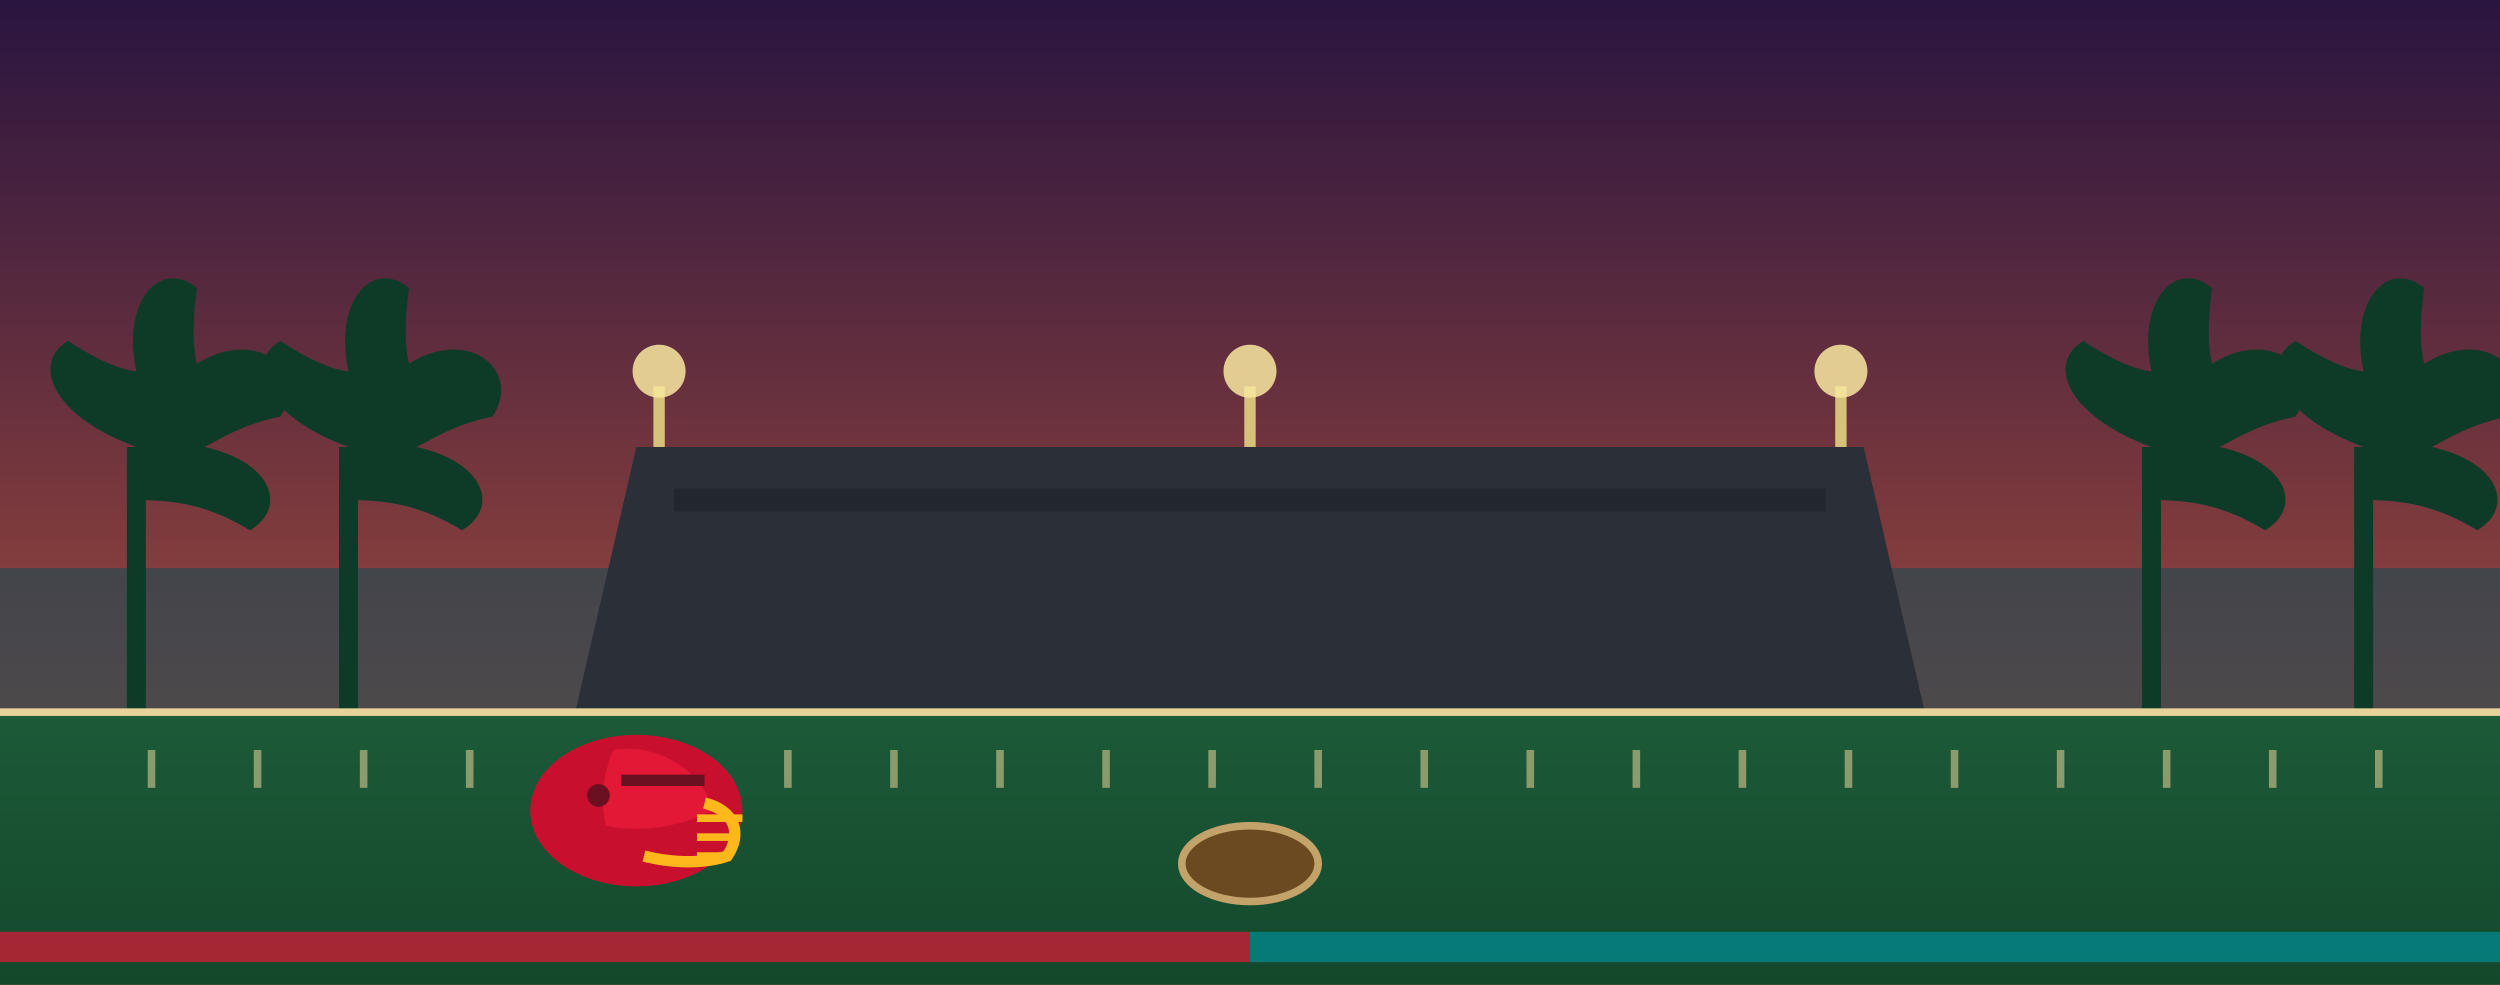
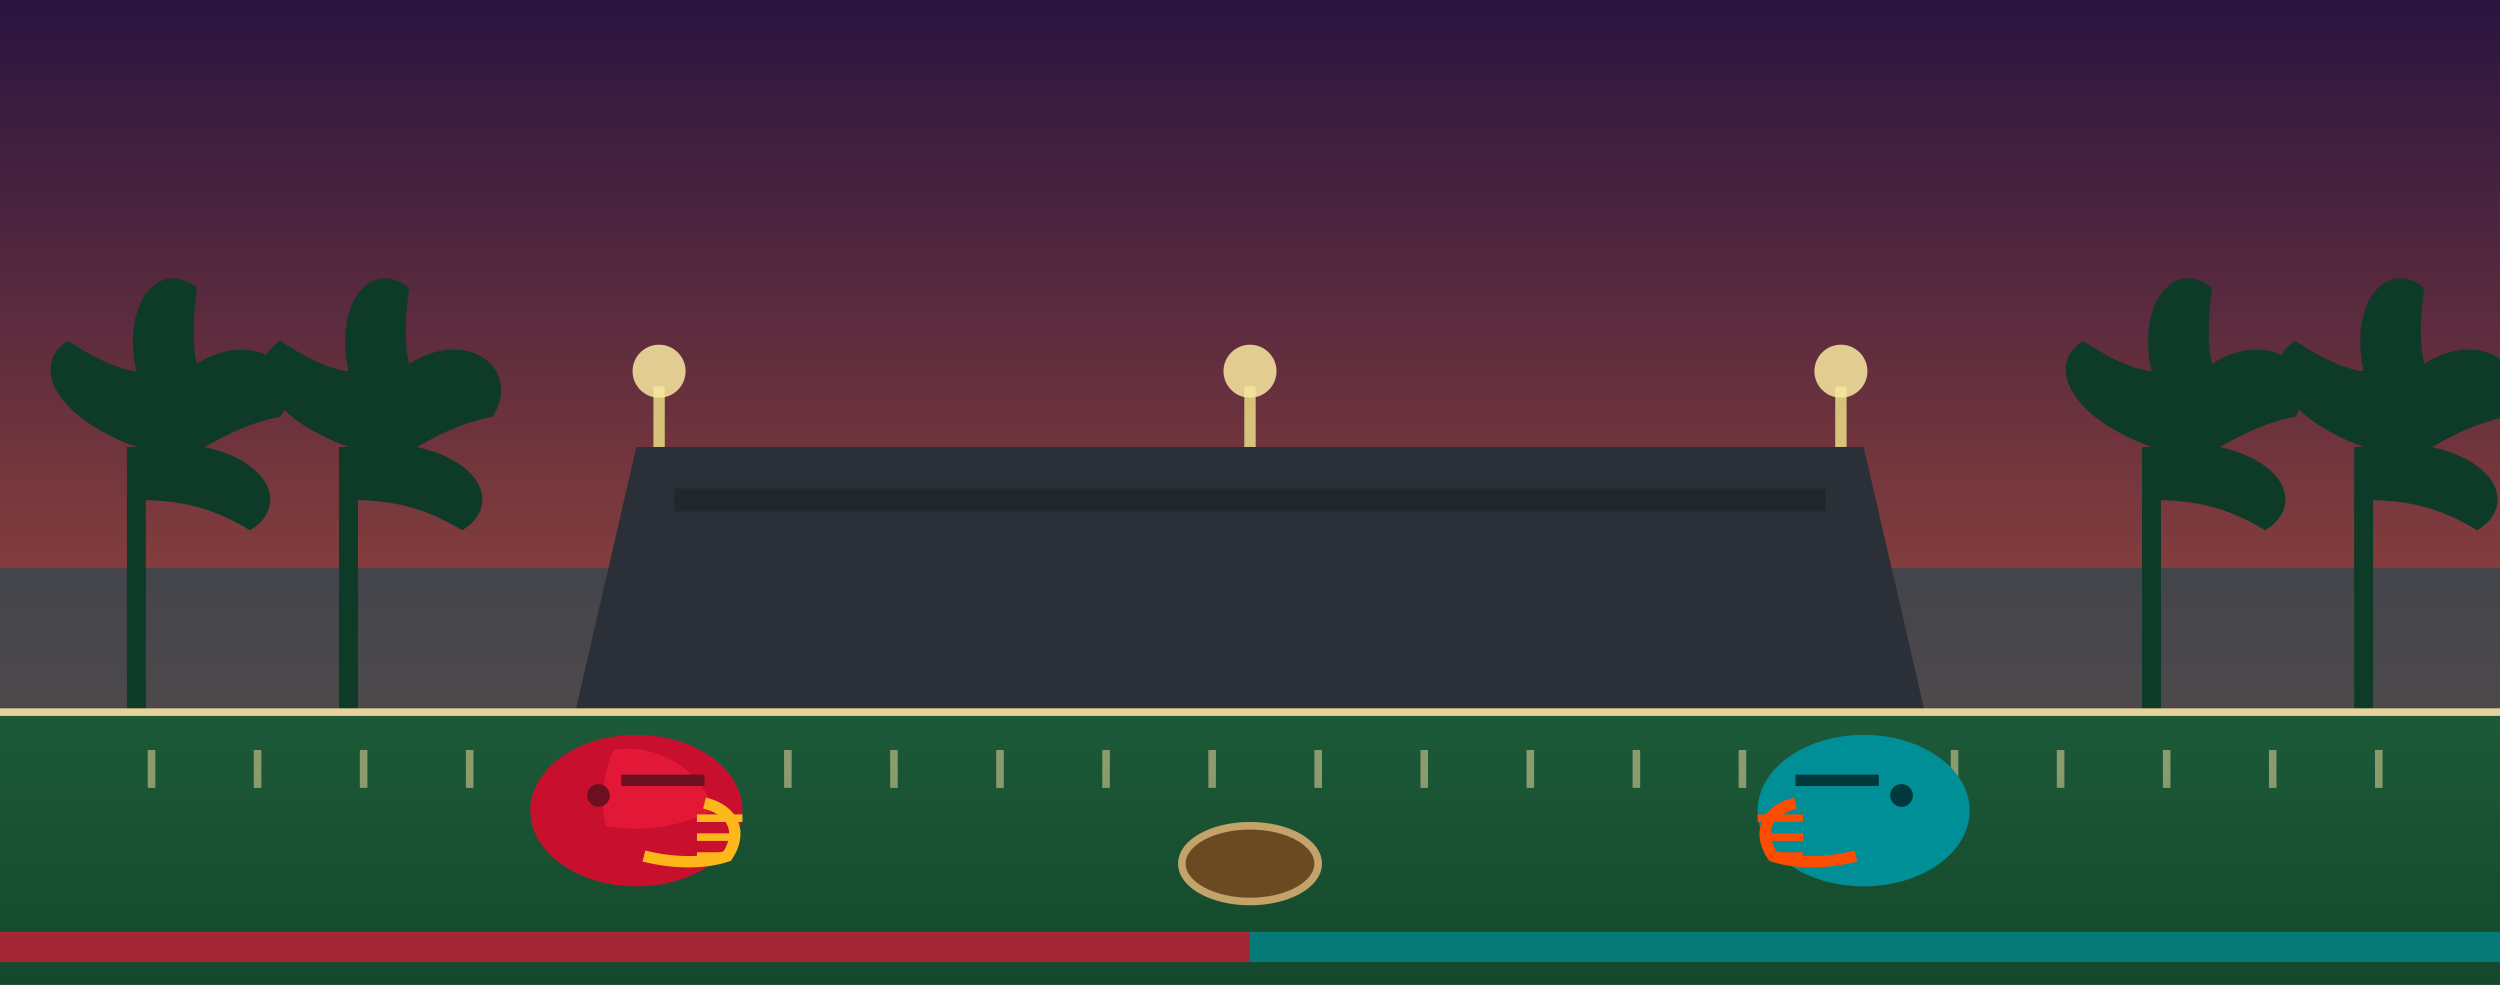
<svg xmlns="http://www.w3.org/2000/svg" viewBox="0 0 660 260" width="660" height="260" class="nrt-event-illustration" role="img">
  <defs>
    <linearGradient id="reviewawaymia-sky" x1="0" y1="0" x2="0" y2="1">
      <stop offset="0%" stop-color="#2A1540" />
      <stop offset="100%" stop-color="#C45A3A" />
    </linearGradient>
    <linearGradient id="reviewawaymia-field" x1="0" y1="0" x2="0" y2="1">
      <stop offset="0%" stop-color="#1C5A38" />
      <stop offset="100%" stop-color="#14482C" />
    </linearGradient>
  </defs>
  <rect width="660" height="260" fill="url(#reviewawaymia-sky)" />
  <rect x="0" y="150" width="660" height="40" fill="#0E4A58" opacity=".55" />
  <path d="M36 188v-70" stroke="#0E3A28" stroke-width="5" />
  <path d="M36 118c-22-8-28-22-18-28c12 8 18 8 18 8c-4-18 6-30 16-22c-2 14 0 20 0 20c16-10 30 2 22 14c-10 2-16 6-20 8c18 4 22 16 12 22c-10-6-18-8-30-8z" fill="#0E3A28" />
  <path d="M92 188v-70" stroke="#0E3A28" stroke-width="5" />
  <path d="M92 118c-22-8-28-22-18-28c12 8 18 8 18 8c-4-18 6-30 16-22c-2 14 0 20 0 20c16-10 30 2 22 14c-10 2-16 6-20 8c18 4 22 16 12 22c-10-6-18-8-30-8z" fill="#0E3A28" />
  <path d="M568 188v-70" stroke="#0E3A28" stroke-width="5" />
  <path d="M568 118c-22-8-28-22-18-28c12 8 18 8 18 8c-4-18 6-30 16-22c-2 14 0 20 0 20c16-10 30 2 22 14c-10 2-16 6-20 8c18 4 22 16 12 22c-10-6-18-8-30-8z" fill="#0E3A28" />
  <path d="M624 188v-70" stroke="#0E3A28" stroke-width="5" />
  <path d="M624 118c-22-8-28-22-18-28c12 8 18 8 18 8c-4-18 6-30 16-22c-2 14 0 20 0 20c16-10 30 2 22 14c-10 2-16 6-20 8c18 4 22 16 12 22c-10-6-18-8-30-8z" fill="#0E3A28" />
  <path d="M150,196 L168,118 H492 L510,196 Z" fill="#2A2F38" />
  <path d="M178,132 H482" stroke="#000" opacity=".18" stroke-width="6" />
  <path d="M174,118 v-16" stroke="#D6C27A" stroke-width="3" />
  <circle cx="174" cy="98" r="7" fill="#F8E7A0" opacity=".85" />
  <path d="M330,118 v-16" stroke="#D6C27A" stroke-width="3" />
  <circle cx="330" cy="98" r="7" fill="#F8E7A0" opacity=".85" />
  <path d="M486,118 v-16" stroke="#D6C27A" stroke-width="3" />
  <circle cx="486" cy="98" r="7" fill="#F8E7A0" opacity=".85" />
  <rect x="0" y="188" width="660" height="72" fill="url(#reviewawaymia-field)" />
  <path d="M0 188h660" stroke="#E6D39A" stroke-width="2" />
  <path d="M40 198v10" stroke="#E6D39A" stroke-width="2" opacity=".55" />
  <path d="M68 198v10" stroke="#E6D39A" stroke-width="2" opacity=".55" />
  <path d="M96 198v10" stroke="#E6D39A" stroke-width="2" opacity=".55" />
  <path d="M124 198v10" stroke="#E6D39A" stroke-width="2" opacity=".55" />
  <path d="M152 198v10" stroke="#E6D39A" stroke-width="2" opacity=".55" />
  <path d="M180 198v10" stroke="#E6D39A" stroke-width="2" opacity=".55" />
  <path d="M208 198v10" stroke="#E6D39A" stroke-width="2" opacity=".55" />
  <path d="M236 198v10" stroke="#E6D39A" stroke-width="2" opacity=".55" />
  <path d="M264 198v10" stroke="#E6D39A" stroke-width="2" opacity=".55" />
  <path d="M292 198v10" stroke="#E6D39A" stroke-width="2" opacity=".55" />
  <path d="M320 198v10" stroke="#E6D39A" stroke-width="2" opacity=".55" />
  <path d="M348 198v10" stroke="#E6D39A" stroke-width="2" opacity=".55" />
  <path d="M376 198v10" stroke="#E6D39A" stroke-width="2" opacity=".55" />
  <path d="M404 198v10" stroke="#E6D39A" stroke-width="2" opacity=".55" />
  <path d="M432 198v10" stroke="#E6D39A" stroke-width="2" opacity=".55" />
  <path d="M460 198v10" stroke="#E6D39A" stroke-width="2" opacity=".55" />
  <path d="M488 198v10" stroke="#E6D39A" stroke-width="2" opacity=".55" />
  <path d="M516 198v10" stroke="#E6D39A" stroke-width="2" opacity=".55" />
  <path d="M544 198v10" stroke="#E6D39A" stroke-width="2" opacity=".55" />
  <path d="M572 198v10" stroke="#E6D39A" stroke-width="2" opacity=".55" />
  <path d="M600 198v10" stroke="#E6D39A" stroke-width="2" opacity=".55" />
  <path d="M628 198v10" stroke="#E6D39A" stroke-width="2" opacity=".55" />
  <ellipse cx="330" cy="228" rx="18" ry="10" fill="#6B4A22" stroke="#C4A36A" stroke-width="2" />
  <g transform="translate(168,214) scale(1,1)">
    <ellipse cx="0" cy="0" rx="28" ry="20" fill="#C8102E" />
    <path d="M-6-16c12-2 24 6 26 16c-8 4-18 6-28 4c-2-8 0-16 2-20z" fill="#E31837" />
    <path d="M-4-8h22" stroke="#6B1020" stroke-width="3" fill="none" />
    <path d="M18-2c8 2 10 8 6 14c-6 2-14 2-22 0" fill="none" stroke="#FFB81C" stroke-width="3" />
    <path d="M16 2h12M16 7h11M16 12h9" stroke="#FFB81C" stroke-width="2" />
    <circle cx="-10" cy="-4" r="3" fill="#6B1020" />
  </g>
-   <g transform="translate(-492,214) scale(-1,1)">
+   <g transform="translate(492,214) scale(-1,1)">
    <ellipse cx="0" cy="0" rx="28" ry="20" fill="#008E97" />
    <path d="M-6-16c12-2 24 6 26 16c-8 4-18 6-28 4c-2-8 0-16 2-20z" fill="#008E97" />
    <path d="M-4-8h22" stroke="#00383C" stroke-width="3" fill="none" />
    <path d="M18-2c8 2 10 8 6 14c-6 2-14 2-22 0" fill="none" stroke="#FC4C02" stroke-width="3" />
    <path d="M16 2h12M16 7h11M16 12h9" stroke="#FC4C02" stroke-width="2" />
    <circle cx="-10" cy="-4" r="3" fill="#00383C" />
  </g>
  <path d="M0 250h330" stroke="#E31837" stroke-width="8" opacity=".7" />
  <path d="M330 250h330" stroke="#008E97" stroke-width="8" opacity=".7" />
</svg>
